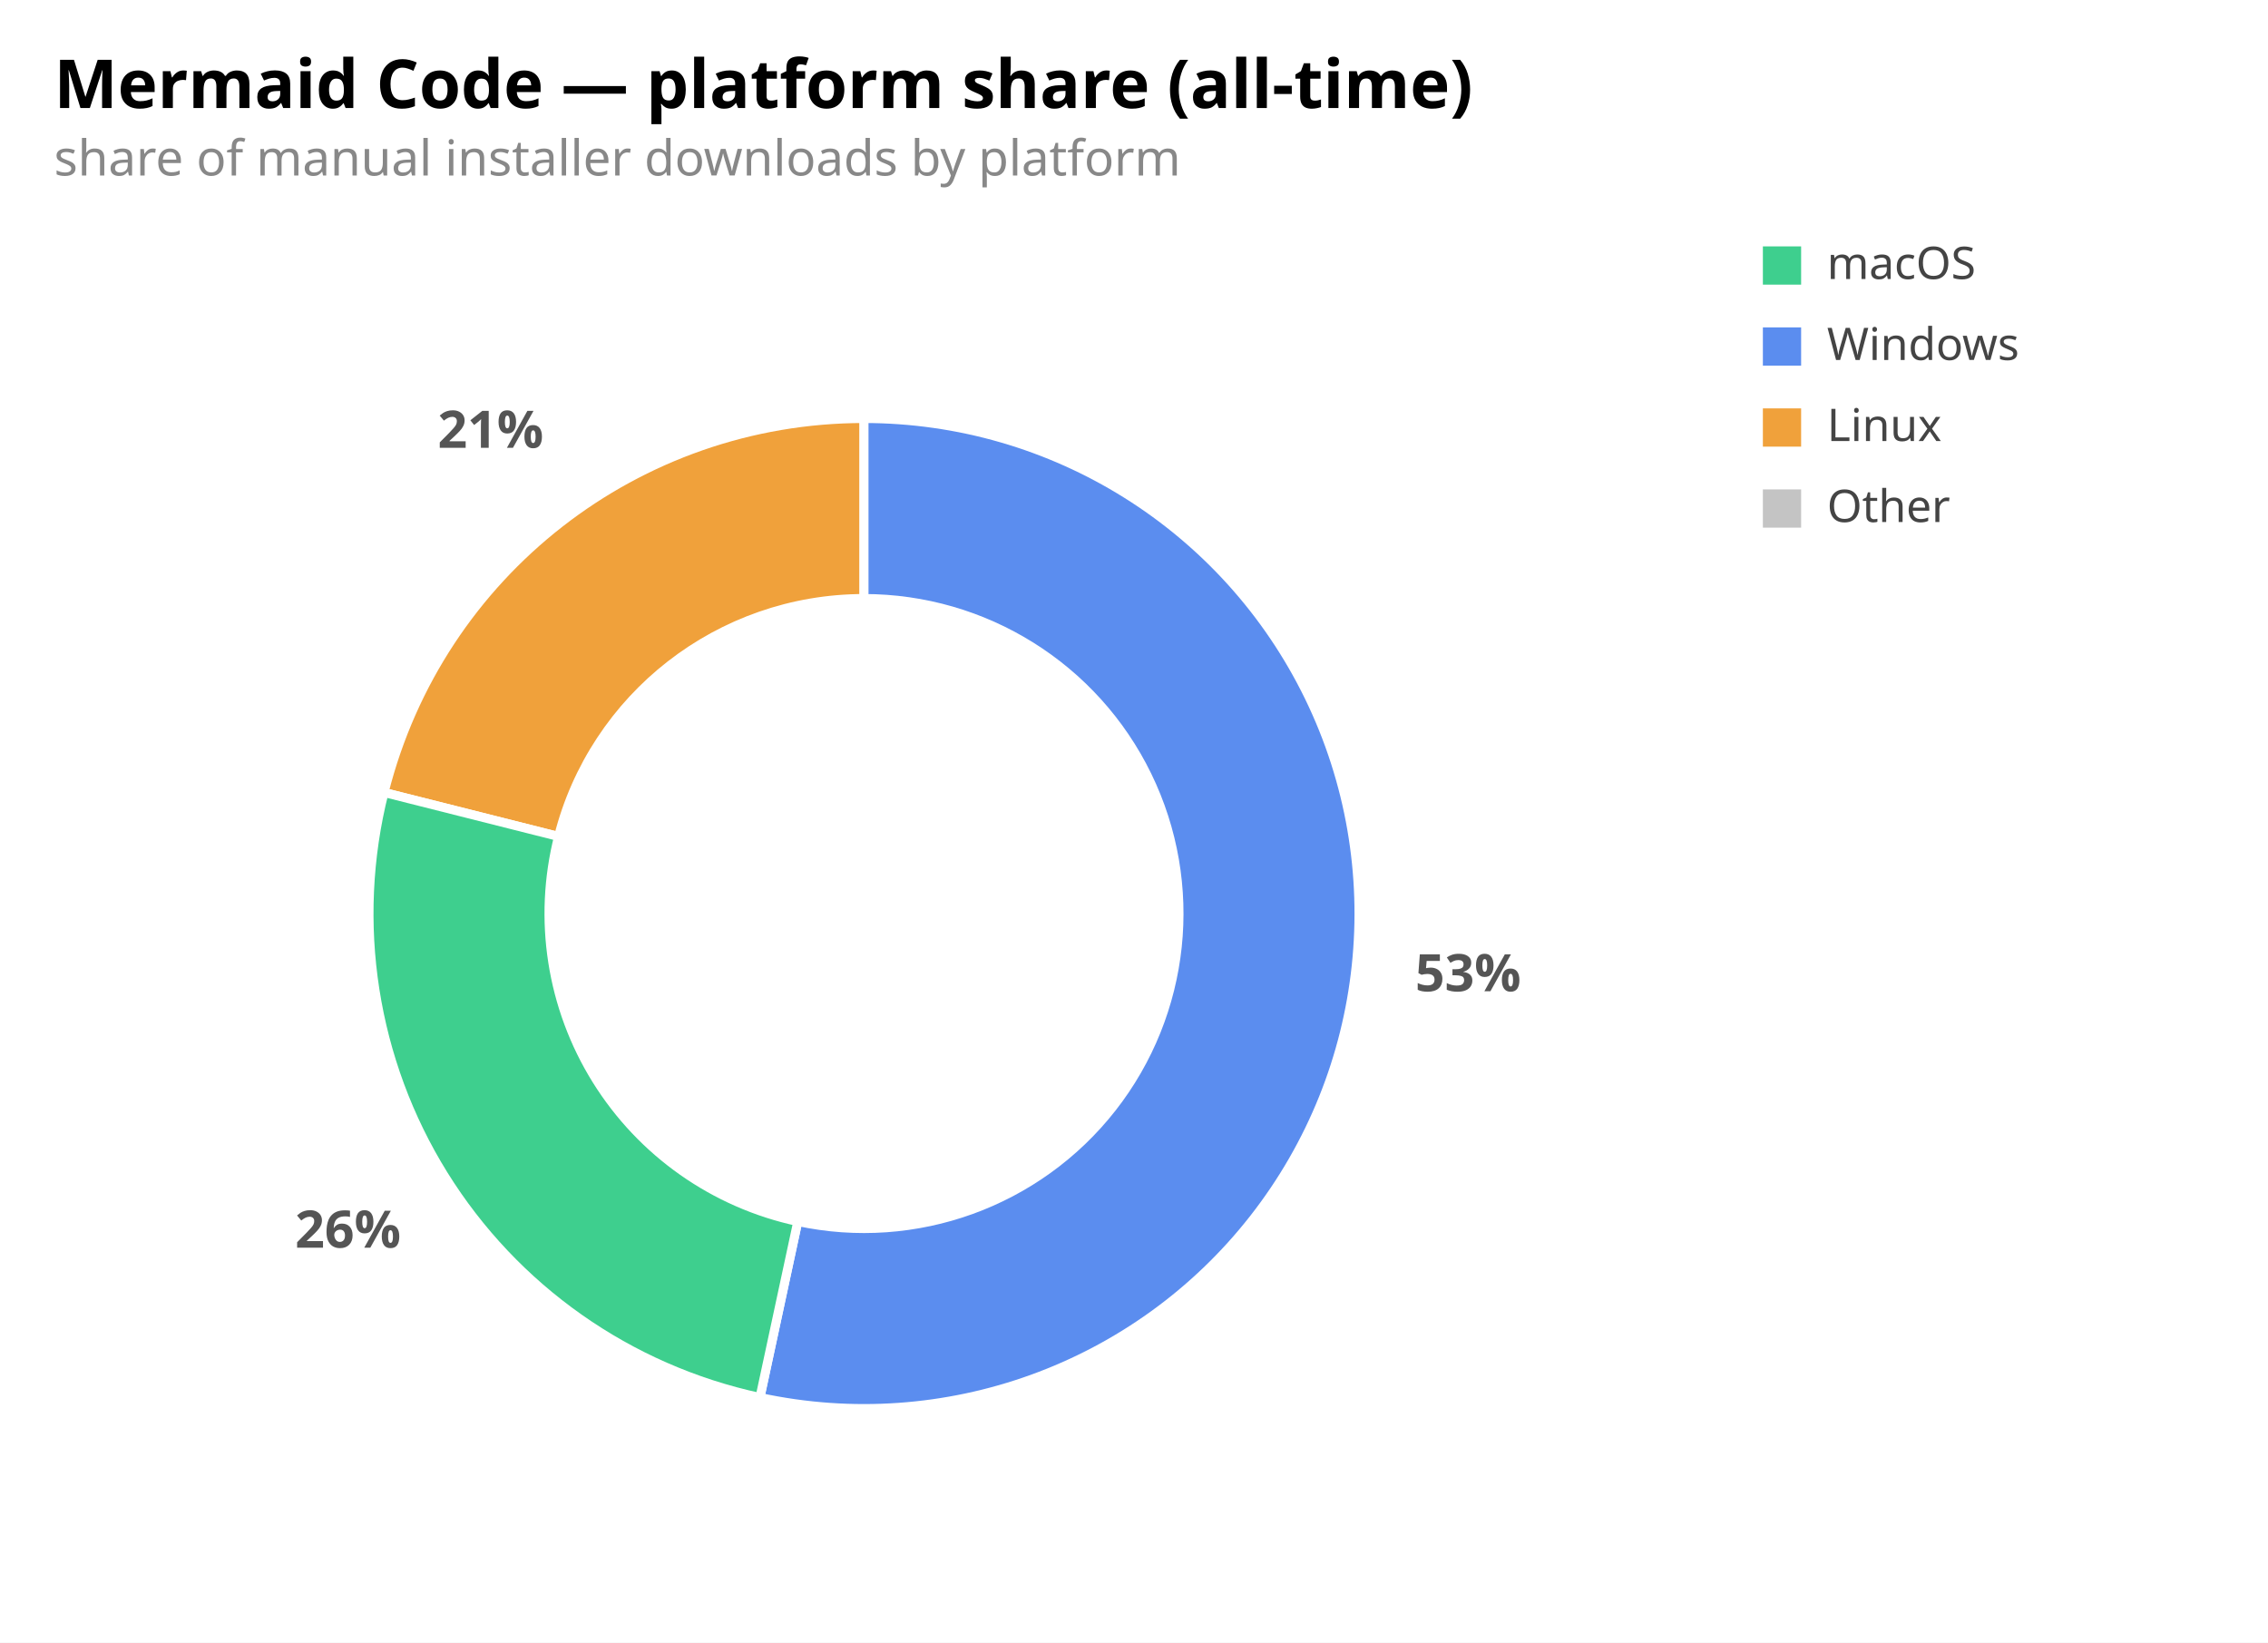
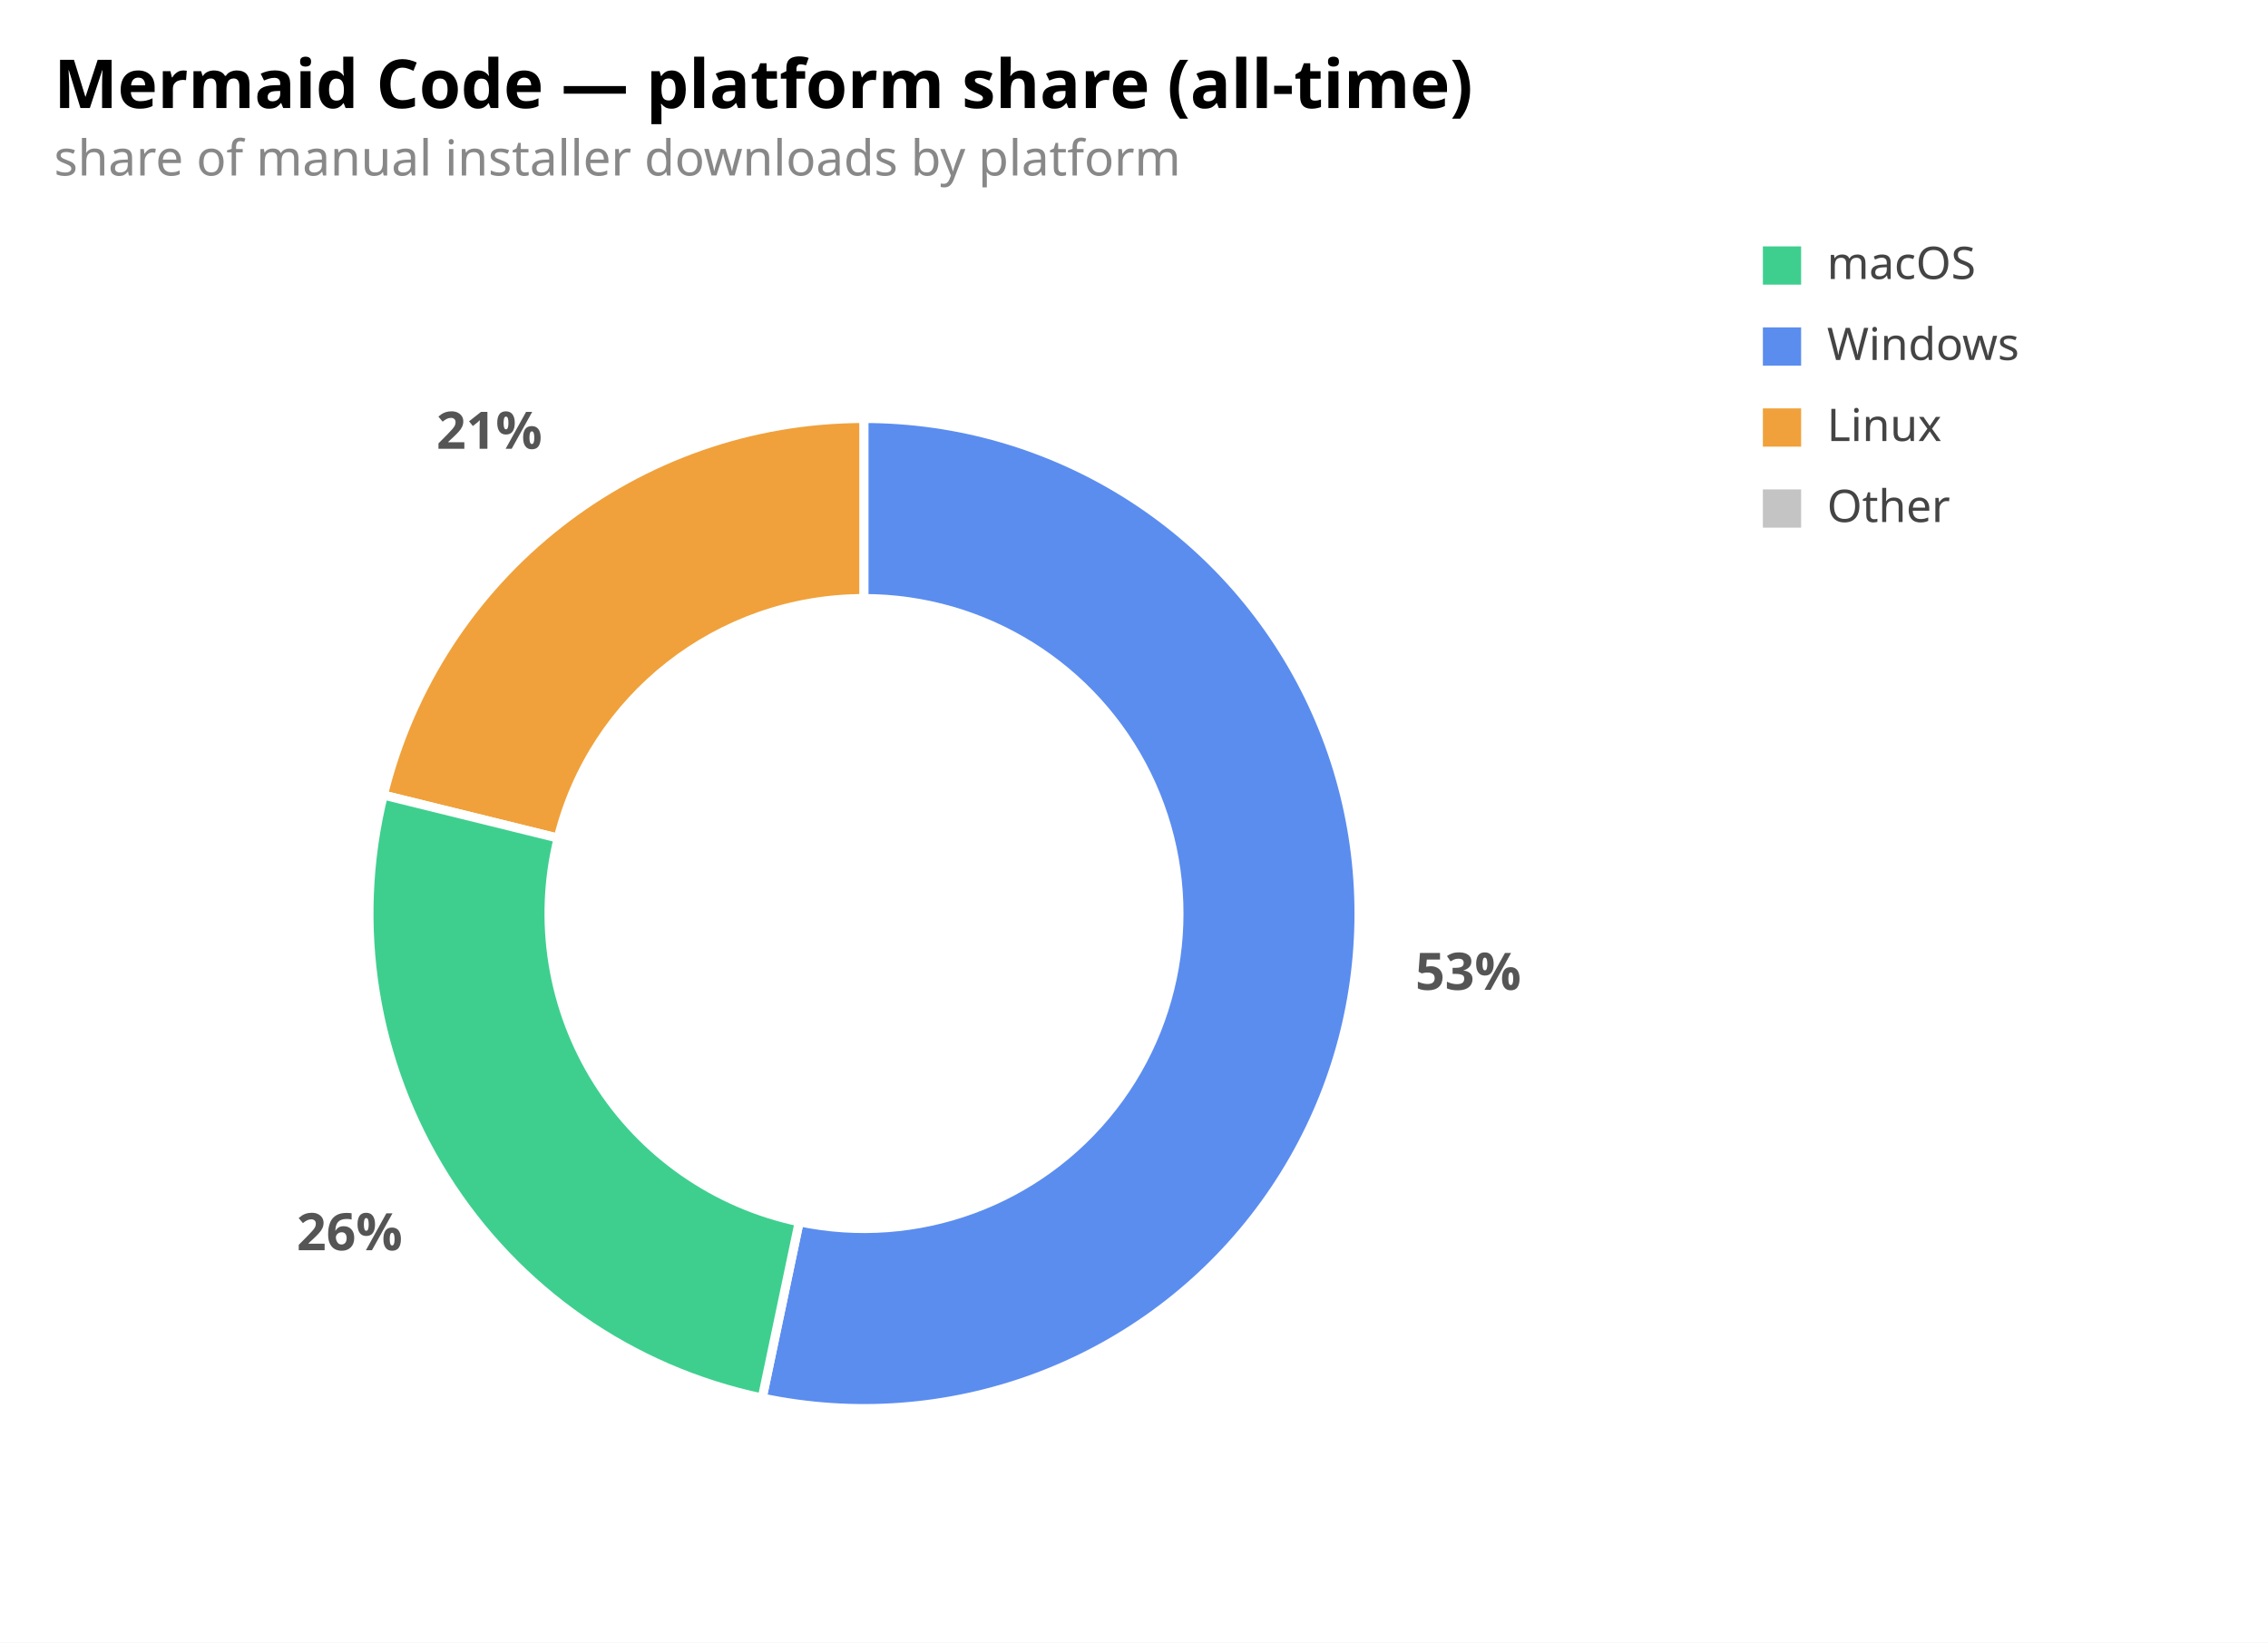
<svg xmlns="http://www.w3.org/2000/svg" version="1.1" class="marks" width="504" height="365" viewBox="0 0 504 365">
  <rect width="504" height="365" fill="white" />
  <g fill="none" stroke-miterlimit="4" transform="translate(12,53)">
    <g class="mark-group role-frame root" role="graphics-object" aria-roledescription="group mark container">
      <g transform="translate(0,0)">
        <path class="background" aria-hidden="true" d="M0,0h360v300h-360Z" />
        <g>
          <g class="mark-arc role-mark layer_0_marks" role="graphics-object" aria-roledescription="arc mark container">
-             <path aria-label="downloads: 75; platform: Linux" role="graphics-symbol" aria-roledescription="arc mark" transform="translate(180,150)" d="M0,-110A110,110,0,0,0,-106.659,-26.904L-67.874,-17.121A70,70,0,0,1,0,-70Z" fill="#f0a13b" stroke="white" stroke-width="2" />
-             <path aria-label="downloads: 190; platform: Windows" role="graphics-symbol" aria-roledescription="arc mark" transform="translate(180,150)" d="M-23.123,107.542A110,110,0,1,0,0,-110L0,-70A70,70,0,1,1,-14.715,68.436Z" fill="#5b8def" stroke="white" stroke-width="2" />
-             <path aria-label="downloads: 91; platform: macOS" role="graphics-symbol" aria-roledescription="arc mark" transform="translate(180,150)" d="M-106.659,-26.904A110,110,0,0,0,-23.123,107.542L-14.715,68.436A70,70,0,0,1,-67.874,-17.121Z" fill="#3ecf8e" stroke="white" stroke-width="2" />
+             <path aria-label="downloads: 77; platform: Linux" role="graphics-symbol" aria-roledescription="arc mark" transform="translate(180,150)" d="M0,-110A110,110,0,0,0,-106.804,-26.325L-67.966,-16.752A70,70,0,0,1,0,-70Z" fill="#f0a13b" stroke="white" stroke-width="2" />
+             <path aria-label="downloads: 194; platform: Windows" role="graphics-symbol" aria-roledescription="arc mark" transform="translate(180,150)" d="M-22.623,107.649A110,110,0,1,0,0,-110L0,-70A70,70,0,1,1,-14.396,68.504Z" fill="#5b8def" stroke="white" stroke-width="2" />
+             <path aria-label="downloads: 93; platform: macOS" role="graphics-symbol" aria-roledescription="arc mark" transform="translate(180,150)" d="M-106.804,-26.325A110,110,0,0,0,-22.623,107.649L-14.396,68.504A70,70,0,0,1,-67.966,-16.752Z" fill="#3ecf8e" stroke="white" stroke-width="2" />
          </g>
          <g class="mark-text role-mark layer_1_marks" role="graphics-object" aria-roledescription="text mark container">
-             <text aria-label="downloads: 75; platform: Linux; frac: 21%" role="graphics-symbol" aria-roledescription="text mark" text-anchor="middle" transform="translate(97.03181,46.50455)" font-family="sans-serif" font-size="11.5px" font-weight="600" fill="#555" opacity="1">21%</text>
-             <text aria-label="downloads: 190; platform: Windows; frac: 53%" role="graphics-symbol" aria-roledescription="text mark" text-anchor="middle" transform="translate(314.2438,167.2693)" font-family="sans-serif" font-size="11.5px" font-weight="600" fill="#555" opacity="1">53%</text>
-             <text aria-label="downloads: 91; platform: macOS; frac: 26%" role="graphics-symbol" aria-roledescription="text mark" text-anchor="middle" transform="translate(65.3315,224.247)" font-family="sans-serif" font-size="11.5px" font-weight="600" fill="#555" opacity="1">26%</text>
+             <text aria-label="downloads: 77; platform: Linux; frac: 21%" role="graphics-symbol" aria-roledescription="text mark" text-anchor="middle" transform="translate(96.74295,46.73023)" font-family="sans-serif" font-size="11.5px" font-weight="600" fill="#555" opacity="1">21%</text>
+             <text aria-label="downloads: 194; platform: Windows; frac: 53%" role="graphics-symbol" aria-roledescription="text mark" text-anchor="middle" transform="translate(314.2766,166.9568)" font-family="sans-serif" font-size="11.5px" font-weight="600" fill="#555" opacity="1">53%</text>
+             <text aria-label="downloads: 93; platform: macOS; frac: 26%" role="graphics-symbol" aria-roledescription="text mark" text-anchor="middle" transform="translate(65.69223,224.8243)" font-family="sans-serif" font-size="11.5px" font-weight="600" fill="#555" opacity="1">26%</text>
          </g>
          <g class="mark-group role-legend" role="graphics-symbol" aria-roledescription="legend" aria-label="Symbol legend for fill color with 4 values: macOS, Windows, Linux, Other">
            <g transform="translate(378,0)">
              <path class="background" aria-hidden="true" d="M0,0h72v68h-72Z" pointer-events="none" />
              <g>
                <g class="mark-group role-legend-entry">
                  <g transform="translate(0,0)">
                    <path class="background" aria-hidden="true" d="M0,0h0v0h0Z" pointer-events="none" />
                    <g>
                      <g class="mark-group role-scope" role="graphics-object" aria-roledescription="group mark container">
                        <g transform="translate(0,0)">
                          <path class="background" aria-hidden="true" d="M0,0h72v14h-72Z" pointer-events="none" opacity="1" />
                          <g>
                            <g class="mark-symbol role-legend-symbol" pointer-events="none">
                              <path transform="translate(6,6)" d="M-5,-5h10v10h-10Z" fill="#3ecf8e" stroke="white" stroke-width="1.5" opacity="1" />
                            </g>
                            <g class="mark-text role-legend-label" pointer-events="none">
                              <text text-anchor="start" transform="translate(16,9)" font-family="sans-serif" font-size="10px" fill="#444" opacity="1">macOS</text>
                            </g>
                          </g>
                          <path class="foreground" aria-hidden="true" d="" pointer-events="none" display="none" />
                        </g>
                        <g transform="translate(0,18)">
                          <path class="background" aria-hidden="true" d="M0,0h72v14h-72Z" pointer-events="none" opacity="1" />
                          <g>
                            <g class="mark-symbol role-legend-symbol" pointer-events="none">
                              <path transform="translate(6,6)" d="M-5,-5h10v10h-10Z" fill="#5b8def" stroke="white" stroke-width="1.5" opacity="1" />
                            </g>
                            <g class="mark-text role-legend-label" pointer-events="none">
                              <text text-anchor="start" transform="translate(16,9)" font-family="sans-serif" font-size="10px" fill="#444" opacity="1">Windows</text>
                            </g>
                          </g>
                          <path class="foreground" aria-hidden="true" d="" pointer-events="none" display="none" />
                        </g>
                        <g transform="translate(0,36)">
                          <path class="background" aria-hidden="true" d="M0,0h72v14h-72Z" pointer-events="none" opacity="1" />
                          <g>
                            <g class="mark-symbol role-legend-symbol" pointer-events="none">
                              <path transform="translate(6,6)" d="M-5,-5h10v10h-10Z" fill="#f0a13b" stroke="white" stroke-width="1.5" opacity="1" />
                            </g>
                            <g class="mark-text role-legend-label" pointer-events="none">
                              <text text-anchor="start" transform="translate(16,9)" font-family="sans-serif" font-size="10px" fill="#444" opacity="1">Linux</text>
                            </g>
                          </g>
                          <path class="foreground" aria-hidden="true" d="" pointer-events="none" display="none" />
                        </g>
                        <g transform="translate(0,54)">
                          <path class="background" aria-hidden="true" d="M0,0h72v14h-72Z" pointer-events="none" opacity="1" />
                          <g>
                            <g class="mark-symbol role-legend-symbol" pointer-events="none">
                              <path transform="translate(6,6)" d="M-5,-5h10v10h-10Z" fill="#c4c4c4" stroke="white" stroke-width="1.5" opacity="1" />
                            </g>
                            <g class="mark-text role-legend-label" pointer-events="none">
                              <text text-anchor="start" transform="translate(16,9)" font-family="sans-serif" font-size="10px" fill="#444" opacity="1">Other</text>
                            </g>
                          </g>
                          <path class="foreground" aria-hidden="true" d="" pointer-events="none" display="none" />
                        </g>
                      </g>
                    </g>
                    <path class="foreground" aria-hidden="true" d="" pointer-events="none" display="none" />
                  </g>
                </g>
              </g>
              <path class="foreground" aria-hidden="true" d="" pointer-events="none" display="none" />
            </g>
          </g>
          <g class="mark-group role-title">
            <g transform="translate(0,-41)">
              <path class="background" aria-hidden="true" d="M0,0h0v0h0Z" pointer-events="none" />
              <g>
                <g class="mark-text role-title-text" role="graphics-symbol" aria-roledescription="title" aria-label="Title text 'Mermaid Code — platform share (all-time)'" pointer-events="none">
                  <text text-anchor="start" transform="translate(0,12)" font-family="sans-serif" font-size="15px" font-weight="600" fill="#000" opacity="1">Mermaid Code — platform share (all-time)</text>
                </g>
                <g class="mark-text role-title-subtitle" role="graphics-symbol" aria-roledescription="subtitle" aria-label="Subtitle text 'share of manual installer downloads by platform'" pointer-events="none">
                  <text text-anchor="start" transform="translate(0,27)" font-family="sans-serif" font-size="11px" fill="#888" opacity="1">share of manual installer downloads by platform</text>
                </g>
              </g>
              <path class="foreground" aria-hidden="true" d="" pointer-events="none" display="none" />
            </g>
          </g>
        </g>
        <path class="foreground" aria-hidden="true" d="" display="none" />
      </g>
    </g>
  </g>
</svg>
